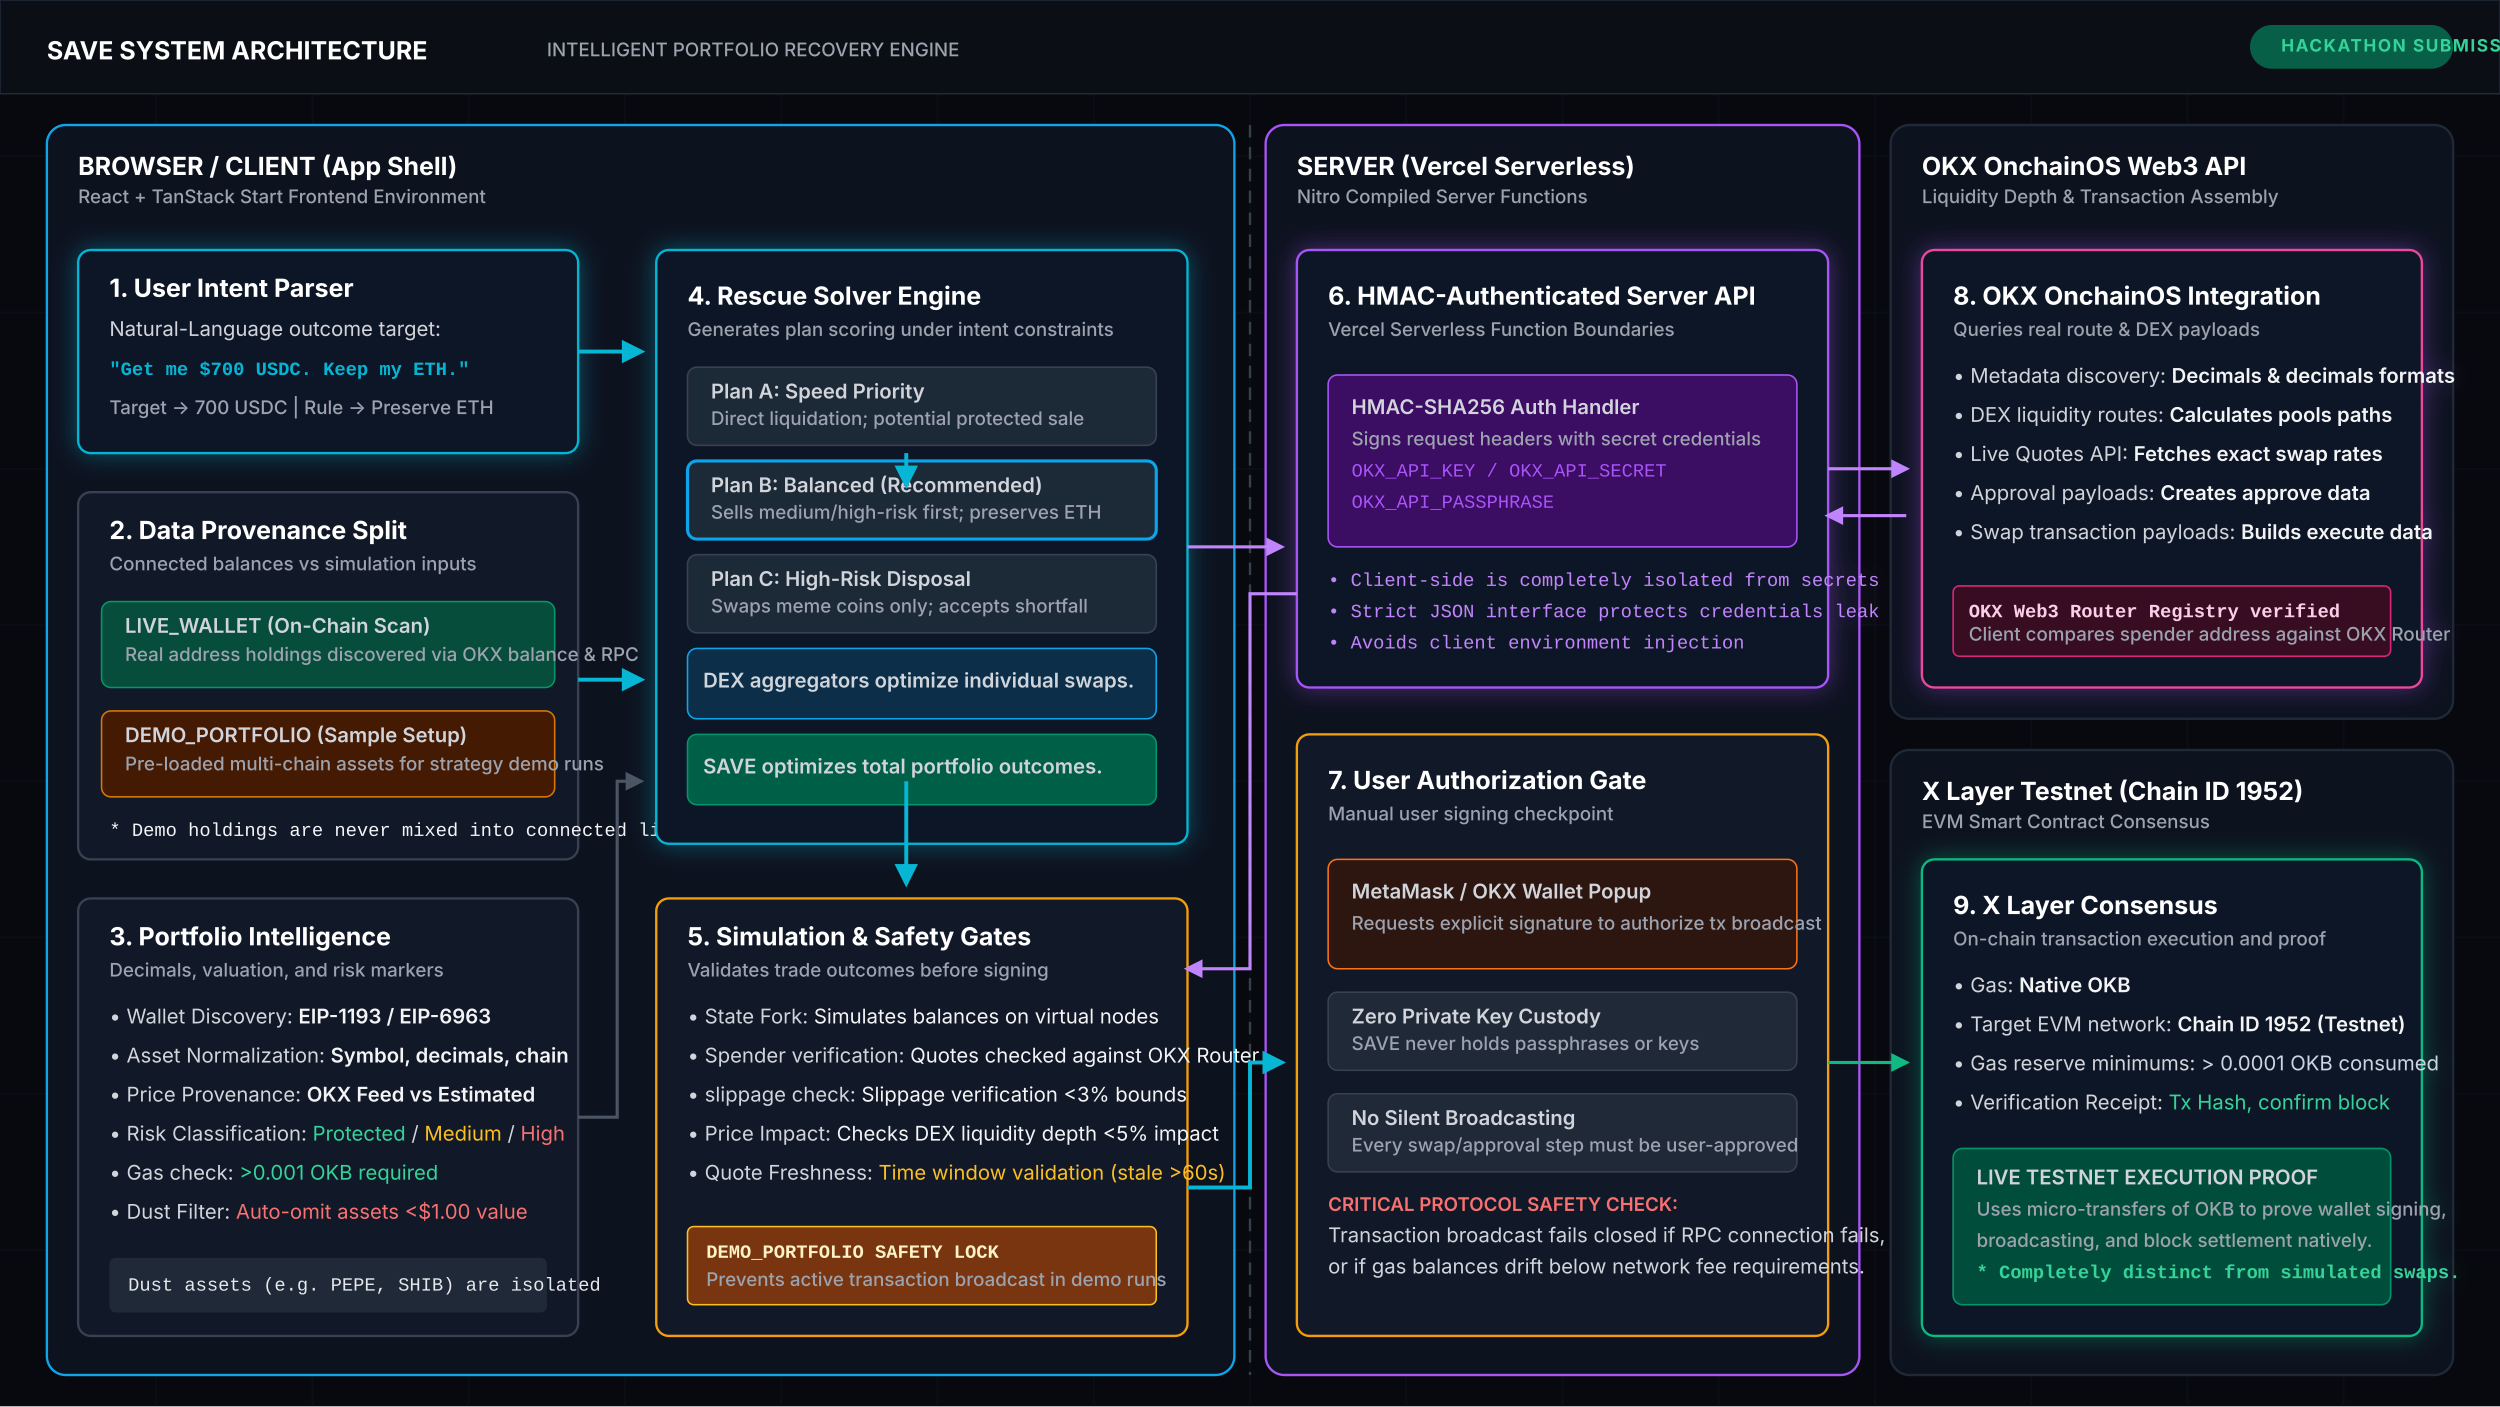
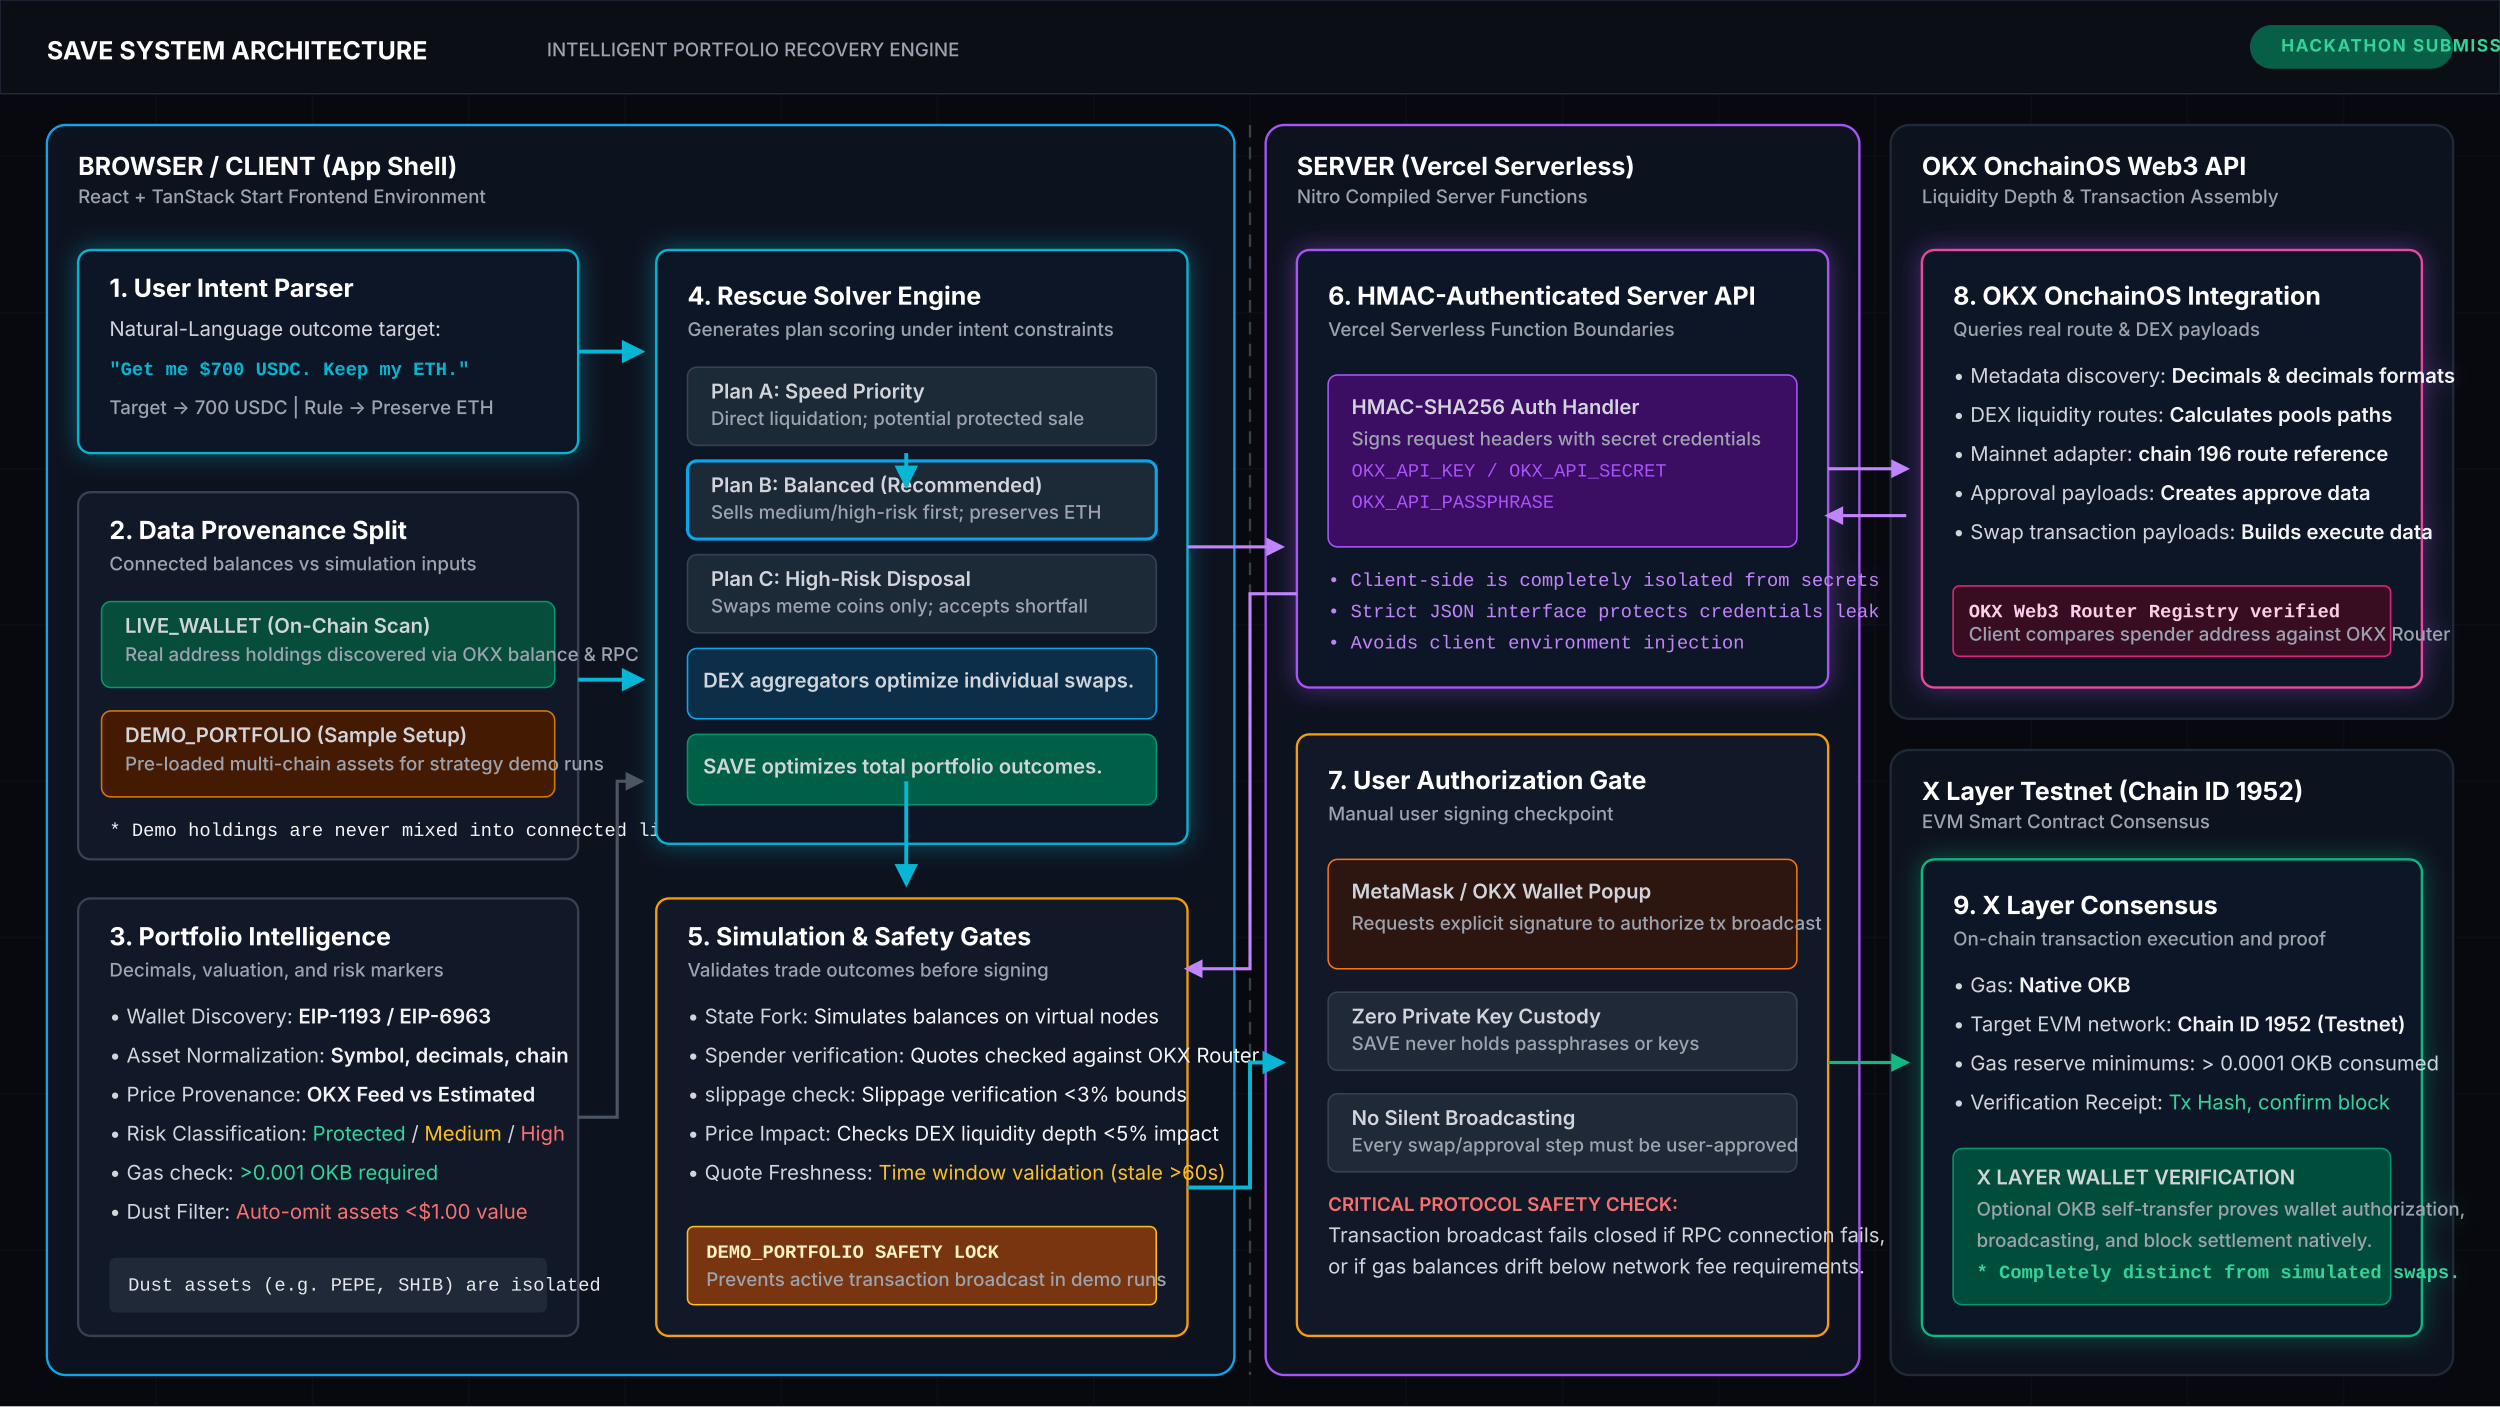
<svg xmlns="http://www.w3.org/2000/svg" width="1600" height="900" viewBox="0 0 1600 900" font-family="Inter, system-ui, -apple-system, sans-serif">
  <style>
    .bg { fill: #07090e; }
    .grid-line { stroke: #1e293b; stroke-width: 1; opacity: 0.15; }
    .panel-bg { fill: #0d121f; stroke: #1f2937; stroke-width: 1.5; }
    .client-panel { stroke: #0ea5e9; stroke-width: 1.5; }
    .server-panel { stroke: #a855f7; stroke-width: 1.5; }
    .boundary-line { stroke: #4b5563; stroke-dasharray: 8 6; stroke-width: 1.5; opacity: 0.7; }
    
    .card { fill: #111827; stroke: #374151; stroke-width: 1.5; rx: 8px; ry: 8px; }
    .card-active { stroke: #06b6d4; }
    .card-success { stroke: #10b981; }
    .card-warning { stroke: #f59e0b; }
    .card-server { stroke: #a855f7; }
    .card-okx { stroke: #ec4899; }
    
    .text-title { fill: #ffffff; font-weight: 700; font-size: 16px; }
    .text-subtitle { fill: #9ca3af; font-size: 12px; font-weight: 500; }
    .text-body { fill: #d1d5db; font-size: 13px; }
    .text-mono { font-family: ui-monospace, SFMono-Regular, Menlo, Monaco, Consolas, "Liberation Mono", "Courier New", monospace; font-size: 12px; }
    .text-bold { font-weight: 600; }
    
    .arrow { stroke: #4b5563; stroke-width: 2; fill: none; }
    .arrow-active { stroke: #06b6d4; stroke-width: 2.5; }
    .arrow-server { stroke: #c084fc; stroke-width: 2; }
    .arrow-success { stroke: #10b981; stroke-width: 2; }
    
    .badge { rx: 4px; ry: 4px; }
    .badge-live { fill: #065f46; }
    .badge-demo { fill: #78350f; }
    .badge-text { fill: #ffffff; font-weight: 700; font-size: 10px; }
    
    .glow { filter: drop-shadow(0px 0px 8px rgba(6, 182, 212, 0.4)); }
    .glow-purple { filter: drop-shadow(0px 0px 8px rgba(168, 85, 247, 0.4)); }
    .glow-green { filter: drop-shadow(0px 0px 8px rgba(16, 185, 129, 0.4)); }
  </style>
  <defs>
    <marker id="arrow-head" viewBox="0 0 10 10" refX="8" refY="5" markerWidth="6" markerHeight="6" orient="auto-start-reverse">
      <path d="M 0 0 L 10 5 L 0 10 z" fill="#4b5563" />
    </marker>
    <marker id="arrow-head-active" viewBox="0 0 10 10" refX="8" refY="5" markerWidth="6" markerHeight="6" orient="auto-start-reverse">
      <path d="M 0 0 L 10 5 L 0 10 z" fill="#06b6d4" />
    </marker>
    <marker id="arrow-head-server" viewBox="0 0 10 10" refX="8" refY="5" markerWidth="6" markerHeight="6" orient="auto-start-reverse">
      <path d="M 0 0 L 10 5 L 0 10 z" fill="#c084fc" />
    </marker>
    <marker id="arrow-head-success" viewBox="0 0 10 10" refX="8" refY="5" markerWidth="6" markerHeight="6" orient="auto-start-reverse">
      <path d="M 0 0 L 10 5 L 0 10 z" fill="#10b981" />
    </marker>
  </defs>
  <rect width="1600" height="900" class="bg" />
  <g id="grid">
    <path d="M 0 100 L 1600 100 M 0 200 L 1600 200 M 0 300 L 1600 300 M 0 400 L 1600 400 M 0 500 L 1600 500 M 0 600 L 1600 600 M 0 700 L 1600 700 M 0 800 L 1600 800" class="grid-line" />
    <path d="M 100 0 L 100 900 M 200 0 L 200 900 M 300 0 L 300 900 M 400 0 L 400 900 M 500 0 L 500 900 M 600 0 L 600 900 M 700 0 L 700 900 M 800 0 L 800 900 M 900 0 L 900 900 M 1000 0 L 1000 900 M 1100 0 L 1100 900 M 1200 0 L 1200 900 M 1300 0 L 1300 900 M 1400 0 L 1400 900 M 1500 0 L 1500 900" class="grid-line" />
  </g>
  <rect x="0" y="0" width="1600" height="60" fill="#0b0e14" stroke="#1f2937" stroke-width="1" />
  <text x="30" y="38" class="text-title" font-size="20px" fill="#0ea5e9">SAVE SYSTEM ARCHITECTURE</text>
  <text x="350" y="36" class="text-subtitle">INTELLIGENT PORTFOLIO RECOVERY ENGINE</text>
  <rect x="1440" y="16" width="130" height="28" rx="14" fill="#065f46" />
  <text x="1460" y="33" fill="#34d399" font-size="11px" font-weight="700" letter-spacing="1px">HACKATHON SUBMISSION</text>
  <rect x="30" y="80" width="760" height="800" rx="12" class="panel-bg client-panel" />
  <text x="50" y="112" class="text-title" fill="#38bdf8">BROWSER / CLIENT (App Shell)</text>
  <text x="50" y="130" class="text-subtitle">React + TanStack Start Frontend Environment</text>
  <rect x="810" y="80" width="380" height="800" rx="12" class="panel-bg server-panel" />
  <text x="830" y="112" class="text-title" fill="#c084fc">SERVER (Vercel Serverless)</text>
  <text x="830" y="130" class="text-subtitle">Nitro Compiled Server Functions</text>
  <line x1="800" y1="80" x2="800" y2="880" class="boundary-line" />
  <rect x="1210" y="80" width="360" height="380" rx="12" class="panel-bg" stroke="#ec4899" />
  <text x="1230" y="112" class="text-title" fill="#f472b6">OKX OnchainOS Web3 API</text>
  <text x="1230" y="130" class="text-subtitle">Liquidity Depth &amp; Transaction Assembly</text>
  <rect x="1210" y="480" width="360" height="400" rx="12" class="panel-bg" stroke="#10b981" />
  <text x="1230" y="512" class="text-title" fill="#34d399">X Layer Testnet (Chain ID 1952)</text>
  <text x="1230" y="530" class="text-subtitle">EVM Smart Contract Consensus</text>
  <g class="glow">
    <rect x="50" y="160" width="320" height="130" class="card card-active" />
    <text x="70" y="190" class="text-title" fill="#38bdf8">1. User Intent Parser</text>
    <text x="70" y="215" class="text-body font-normal">Natural-Language outcome target:</text>
    <text x="70" y="240" class="text-mono text-bold" fill="#06b6d4">"Get me $700 USDC. Keep my ETH."</text>
    <text x="70" y="265" class="text-subtitle">Target → 700 USDC | Rule → Preserve ETH</text>
  </g>
  <rect x="50" y="315" width="320" height="235" class="card" />
  <text x="70" y="345" class="text-title">2. Data Provenance Split</text>
  <text x="70" y="365" class="text-subtitle">Connected balances vs simulation inputs</text>
  <rect x="65" y="385" width="290" height="55" rx="6" fill="#064e3b" stroke="#059669" stroke-width="1" />
  <text x="80" y="405" class="text-body text-bold" fill="#34d399">LIVE_WALLET (On-Chain Scan)</text>
  <text x="80" y="423" class="text-subtitle" fill="#a7f3d0">Real address holdings discovered via OKX balance &amp; RPC</text>
  <rect x="65" y="455" width="290" height="55" rx="6" fill="#451a03" stroke="#d97706" stroke-width="1" />
  <text x="80" y="475" class="text-body text-bold" fill="#fbbf24">DEMO_PORTFOLIO (Sample Setup)</text>
  <text x="80" y="493" class="text-subtitle" fill="#fde68a">Pre-loaded multi-chain assets for strategy demo runs</text>
  <text x="70" y="535" class="text-mono" fill="#f3f4f6" font-size="10px">* Demo holdings are never mixed into connected live state.</text>
  <rect x="50" y="575" width="320" height="280" class="card" />
  <text x="70" y="605" class="text-title">3. Portfolio Intelligence</text>
  <text x="70" y="625" class="text-subtitle">Decimals, valuation, and risk markers</text>
  <text x="70" y="655" class="text-body" fill="#9ca3af">• Wallet Discovery: <tspan fill="#f3f4f6" font-weight="600">EIP-1193 / EIP-6963</tspan>
  </text>
  <text x="70" y="680" class="text-body" fill="#9ca3af">• Asset Normalization: <tspan fill="#f3f4f6" font-weight="600">Symbol, decimals, chain</tspan>
  </text>
  <text x="70" y="705" class="text-body" fill="#9ca3af">• Price Provenance: <tspan fill="#f3f4f6" font-weight="600">OKX Feed vs Estimated</tspan>
  </text>
  <text x="70" y="730" class="text-body" fill="#9ca3af">• Risk Classification: <tspan fill="#34d399">Protected</tspan> / <tspan fill="#fbbf24">Medium</tspan> / <tspan fill="#f87171">High</tspan>
  </text>
  <text x="70" y="755" class="text-body" fill="#9ca3af">• Gas check: <tspan fill="#34d399">&gt;0.001 OKB required</tspan>
  </text>
  <text x="70" y="780" class="text-body" fill="#9ca3af">• Dust Filter: <tspan fill="#f87171">Auto-omit assets &lt;$1.00 value</tspan>
  </text>
  <rect x="70" y="805" width="280" height="35" rx="4" fill="#1f2937" />
  <text x="82" y="826" class="text-mono" fill="#e5e7eb" font-size="11px">Dust assets (e.g. PEPE, SHIB) are isolated</text>
  <g class="glow">
    <rect x="420" y="160" width="340" height="380" class="card card-active" />
    <text x="440" y="195" class="text-title" fill="#38bdf8">4. Rescue Solver Engine</text>
    <text x="440" y="215" class="text-subtitle">Generates plan scoring under intent constraints</text>
    <rect x="440" y="235" width="300" height="50" rx="6" fill="#1f2937" stroke="#374151" stroke-width="1" />
    <text x="455" y="255" class="text-body text-bold" fill="#38bdf8">Plan A: Speed Priority</text>
    <text x="455" y="272" class="text-subtitle">Direct liquidation; potential protected sale</text>
    <rect x="440" y="295" width="300" height="50" rx="6" fill="#1f2937" stroke="#0ea5e9" stroke-width="2" />
    <text x="455" y="315" class="text-body text-bold" fill="#38bdf8">Plan B: Balanced (Recommended)</text>
    <text x="455" y="332" class="text-subtitle">Sells medium/high-risk first; preserves ETH</text>
    <rect x="440" y="355" width="300" height="50" rx="6" fill="#1f2937" stroke="#374151" stroke-width="1" />
    <text x="455" y="375" class="text-body text-bold" fill="#38bdf8">Plan C: High-Risk Disposal</text>
    <text x="455" y="392" class="text-subtitle">Swaps meme coins only; accepts shortfall</text>
    <rect x="440" y="415" width="300" height="45" rx="6" fill="#082f49" stroke="#0ea5e9" stroke-width="1" />
    <text x="450" y="440" class="text-body text-bold" font-size="12px" fill="#38bdf8">DEX aggregators optimize individual swaps.</text>
    <rect x="440" y="470" width="300" height="45" rx="6" fill="#065f46" stroke="#059669" stroke-width="1" />
    <text x="450" y="495" class="text-body text-bold" font-size="12px" fill="#34d399">SAVE optimizes total portfolio outcomes.</text>
  </g>
  <rect x="420" y="575" width="340" height="280" class="card card-warning" />
  <text x="440" y="605" class="text-title" fill="#f59e0b">5. Simulation &amp; Safety Gates</text>
  <text x="440" y="625" class="text-subtitle">Validates trade outcomes before signing</text>
  <text x="440" y="655" class="text-body" fill="#9ca3af">• State Fork: <tspan fill="#f3f4f6">Simulates balances on virtual nodes</tspan>
  </text>
  <text x="440" y="680" class="text-body" fill="#9ca3af">• Spender verification: <tspan fill="#f3f4f6">Quotes checked against OKX Router</tspan>
  </text>
  <text x="440" y="705" class="text-body" fill="#9ca3af">• slippage check: <tspan fill="#f3f4f6">Slippage verification &lt;3% bounds</tspan>
  </text>
  <text x="440" y="730" class="text-body" fill="#9ca3af">• Price Impact: <tspan fill="#f3f4f6">Checks DEX liquidity depth &lt;5% impact</tspan>
  </text>
  <text x="440" y="755" class="text-body" fill="#9ca3af">• Quote Freshness: <tspan fill="#fbbf24">Time window validation (stale &gt;60s)</tspan>
  </text>
  <rect x="440" y="785" width="300" height="50" rx="4" fill="#78350f" stroke="#fbbf24" stroke-width="1" />
  <text x="452" y="805" class="text-mono text-bold" fill="#fef3c7">DEMO_PORTFOLIO SAFETY LOCK</text>
  <text x="452" y="823" class="text-subtitle" fill="#fde68a">Prevents active transaction broadcast in demo runs</text>
  <g class="glow-purple">
    <rect x="830" y="160" width="340" height="280" class="card card-server" />
    <text x="850" y="195" class="text-title" fill="#c084fc">6. HMAC-Authenticated Server API</text>
    <text x="850" y="215" class="text-subtitle">Vercel Serverless Function Boundaries</text>
    <rect x="850" y="240" width="300" height="110" rx="6" fill="#3b0764" stroke="#a855f7" stroke-width="1" />
    <text x="865" y="265" class="text-body text-bold" fill="#d8b4fe">HMAC-SHA256 Auth Handler</text>
    <text x="865" y="285" class="text-subtitle" fill="#e9d5ff">Signs request headers with secret credentials</text>
    <text x="865" y="305" class="text-mono" fill="#a855f7">OKX_API_KEY / OKX_API_SECRET</text>
    <text x="865" y="325" class="text-mono" fill="#a855f7">OKX_API_PASSPHRASE</text>
    <text x="850" y="375" class="text-mono" fill="#c084fc">• Client-side is completely isolated from secrets</text>
    <text x="850" y="395" class="text-mono" fill="#c084fc">• Strict JSON interface protects credentials leak</text>
    <text x="850" y="415" class="text-mono" fill="#c084fc">• Avoids client environment injection</text>
  </g>
  <rect x="830" y="470" width="340" height="385" class="card card-warning" />
  <text x="850" y="505" class="text-title" fill="#fbbf24">7. User Authorization Gate</text>
  <text x="850" y="525" class="text-subtitle">Manual user signing checkpoint</text>
  <rect x="850" y="550" width="300" height="70" rx="6" fill="#2d1510" stroke="#f97316" stroke-width="1" />
  <text x="865" y="575" class="text-body text-bold" fill="#fed7aa">MetaMask / OKX Wallet Popup</text>
  <text x="865" y="595" class="text-subtitle" fill="#ffedd5">Requests explicit signature to authorize tx broadcast</text>
  <rect x="850" y="635" width="300" height="50" rx="6" fill="#1f2937" stroke="#374151" stroke-width="1" />
  <text x="865" y="655" class="text-body text-bold" fill="#9ca3af">Zero Private Key Custody</text>
  <text x="865" y="672" class="text-subtitle">SAVE never holds passphrases or keys</text>
  <rect x="850" y="700" width="300" height="50" rx="6" fill="#1f2937" stroke="#374151" stroke-width="1" />
  <text x="865" y="720" class="text-body text-bold" fill="#9ca3af">No Silent Broadcasting</text>
  <text x="865" y="737" class="text-subtitle">Every swap/approval step must be user-approved</text>
  <text x="850" y="775" class="text-bold" fill="#f87171" font-size="12px">CRITICAL PROTOCOL SAFETY CHECK:</text>
  <text x="850" y="795" class="text-body" fill="#cbd5e1" font-size="11.5px">Transaction broadcast fails closed if RPC connection fails,</text>
  <text x="850" y="815" class="text-body" fill="#cbd5e1" font-size="11.5px">or if gas balances drift below network fee requirements.</text>
  <g class="glow-purple">
    <rect x="1230" y="160" width="320" height="280" class="card card-okx" />
    <text x="1250" y="195" class="text-title" fill="#f472b6">8. OKX OnchainOS Integration</text>
    <text x="1250" y="215" class="text-subtitle">Queries real route &amp; DEX payloads</text>
    <text x="1250" y="245" class="text-body" fill="#9ca3af">• Metadata discovery: <tspan fill="#f3f4f6" font-weight="600">Decimals &amp; decimals formats</tspan>
    </text>
    <text x="1250" y="270" class="text-body" fill="#9ca3af">• DEX liquidity routes: <tspan fill="#f3f4f6" font-weight="600">Calculates pools paths</tspan>
    </text>
-     <text x="1250" y="295" class="text-body" fill="#9ca3af">• Live Quotes API: <tspan fill="#f3f4f6" font-weight="600">Fetches exact swap rates</tspan>
+     <text x="1250" y="295" class="text-body" fill="#9ca3af">• Mainnet adapter: <tspan fill="#f3f4f6" font-weight="600">chain 196 route reference</tspan>
    </text>
    <text x="1250" y="320" class="text-body" fill="#9ca3af">• Approval payloads: <tspan fill="#f3f4f6" font-weight="600">Creates approve data</tspan>
    </text>
    <text x="1250" y="345" class="text-body" fill="#9ca3af">• Swap transaction payloads: <tspan fill="#f3f4f6" font-weight="600">Builds execute data</tspan>
    </text>
    <rect x="1250" y="375" width="280" height="45" rx="4" fill="#370f24" stroke="#db2777" stroke-width="1" />
    <text x="1260" y="395" class="text-mono text-bold" fill="#fbcfe8" font-size="11.5px">OKX Web3 Router Registry verified</text>
    <text x="1260" y="410" class="text-subtitle" fill="#fbcfe8" font-size="9px">Client compares spender address against OKX Router</text>
  </g>
  <g class="glow-green">
    <rect x="1230" y="550" width="320" height="305" class="card card-success" />
    <text x="1250" y="585" class="text-title" fill="#34d399">9. X Layer Consensus</text>
    <text x="1250" y="605" class="text-subtitle">On-chain transaction execution and proof</text>
    <text x="1250" y="635" class="text-body" fill="#9ca3af">• Gas: <tspan fill="#f3f4f6" font-weight="600">Native OKB</tspan>
    </text>
    <text x="1250" y="660" class="text-body" fill="#9ca3af">• Target EVM network: <tspan fill="#f3f4f6" font-weight="600">Chain ID 1952 (Testnet)</tspan>
    </text>
    <text x="1250" y="685" class="text-body" fill="#9ca3af">• Gas reserve minimums: <tspan fill="#cbd5e1">&gt; 0.0001 OKB consumed</tspan>
    </text>
    <text x="1250" y="710" class="text-body" fill="#9ca3af">• Verification Receipt: <tspan fill="#34d399">Tx Hash, confirm block</tspan>
    </text>
    <rect x="1250" y="735" width="280" height="100" rx="6" fill="#064e3b" stroke="#059669" stroke-width="1" />
-     <text x="1265" y="758" class="text-body text-bold" fill="#34d399">LIVE TESTNET EXECUTION PROOF</text>
-     <text x="1265" y="778" class="text-subtitle" fill="#a7f3d0">Uses micro-transfers of OKB to prove wallet signing,</text>
+     <text x="1265" y="758" class="text-body text-bold" fill="#34d399">X LAYER WALLET VERIFICATION</text>
+     <text x="1265" y="778" class="text-subtitle" fill="#a7f3d0">Optional OKB self-transfer proves wallet authorization,</text>
    <text x="1265" y="798" class="text-subtitle" fill="#a7f3d0">broadcasting, and block settlement natively.</text>
    <text x="1265" y="818" class="text-mono text-bold" fill="#34d399" font-size="10px">* Completely distinct from simulated swaps.</text>
  </g>
  <g id="connectors">
    <path d="M 370 225 L 410 225" class="arrow arrow-active" marker-end="url(#arrow-head-active)" />
    <path d="M 370 435 L 410 435" class="arrow arrow-active" marker-end="url(#arrow-head-active)" />
    <path d="M 370 715 L 395 715 L 395 500 L 410 500" class="arrow" marker-end="url(#arrow-head)" />
    <path d="M 580 290 L 580 310" class="arrow arrow-active" marker-end="url(#arrow-head-active)" />
    <path d="M 580 500 L 580 565" class="arrow arrow-active" marker-end="url(#arrow-head-active)" />
    <path d="M 760 350 L 820 350" class="arrow arrow-server" marker-end="url(#arrow-head-server)" />
    <path d="M 1170 300 L 1220 300" class="arrow arrow-server" marker-end="url(#arrow-head-server)" />
    <path d="M 1220 330 L 1170 330" class="arrow arrow-server" marker-end="url(#arrow-head-server)" />
    <path d="M 830 380 L 800 380 L 800 620 L 760 620" class="arrow arrow-server" marker-end="url(#arrow-head-server)" />
    <path d="M 760 760 L 800 760 L 800 680 L 820 680" class="arrow arrow-active" marker-end="url(#arrow-head-active)" />
    <path d="M 1170 680 L 1220 680" class="arrow arrow-success" marker-end="url(#arrow-head-success)" />
  </g>
</svg>
